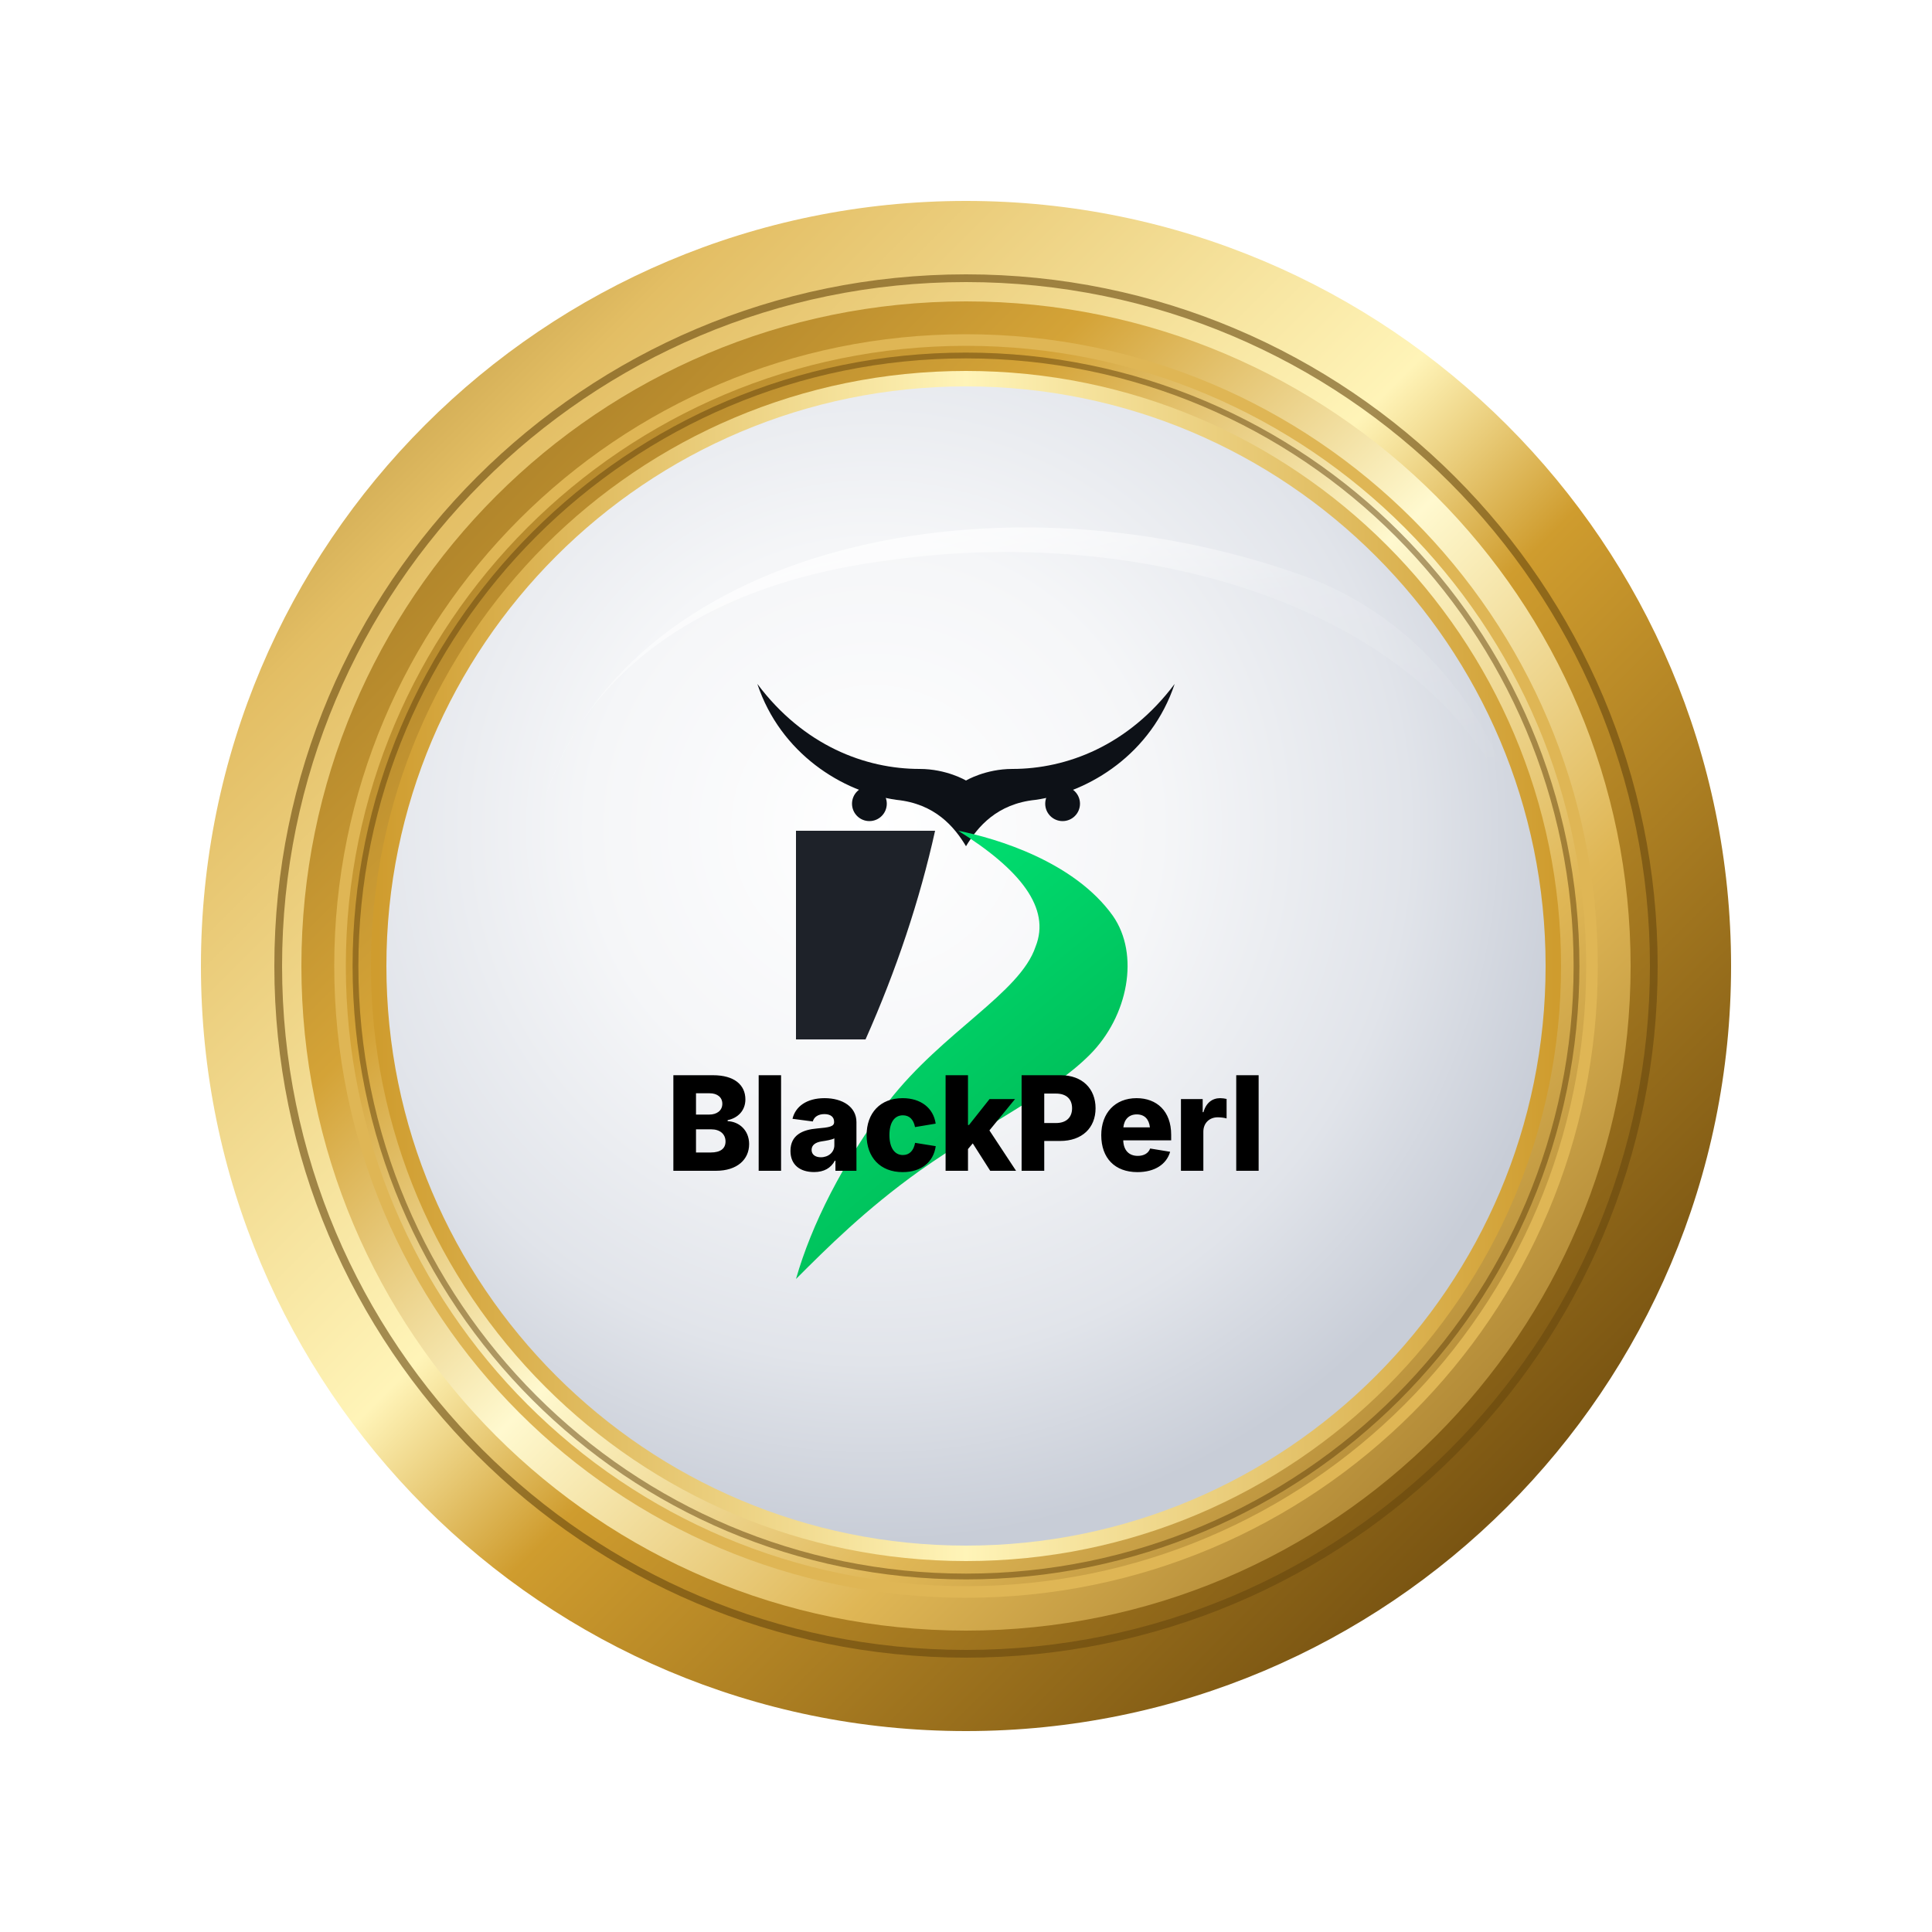
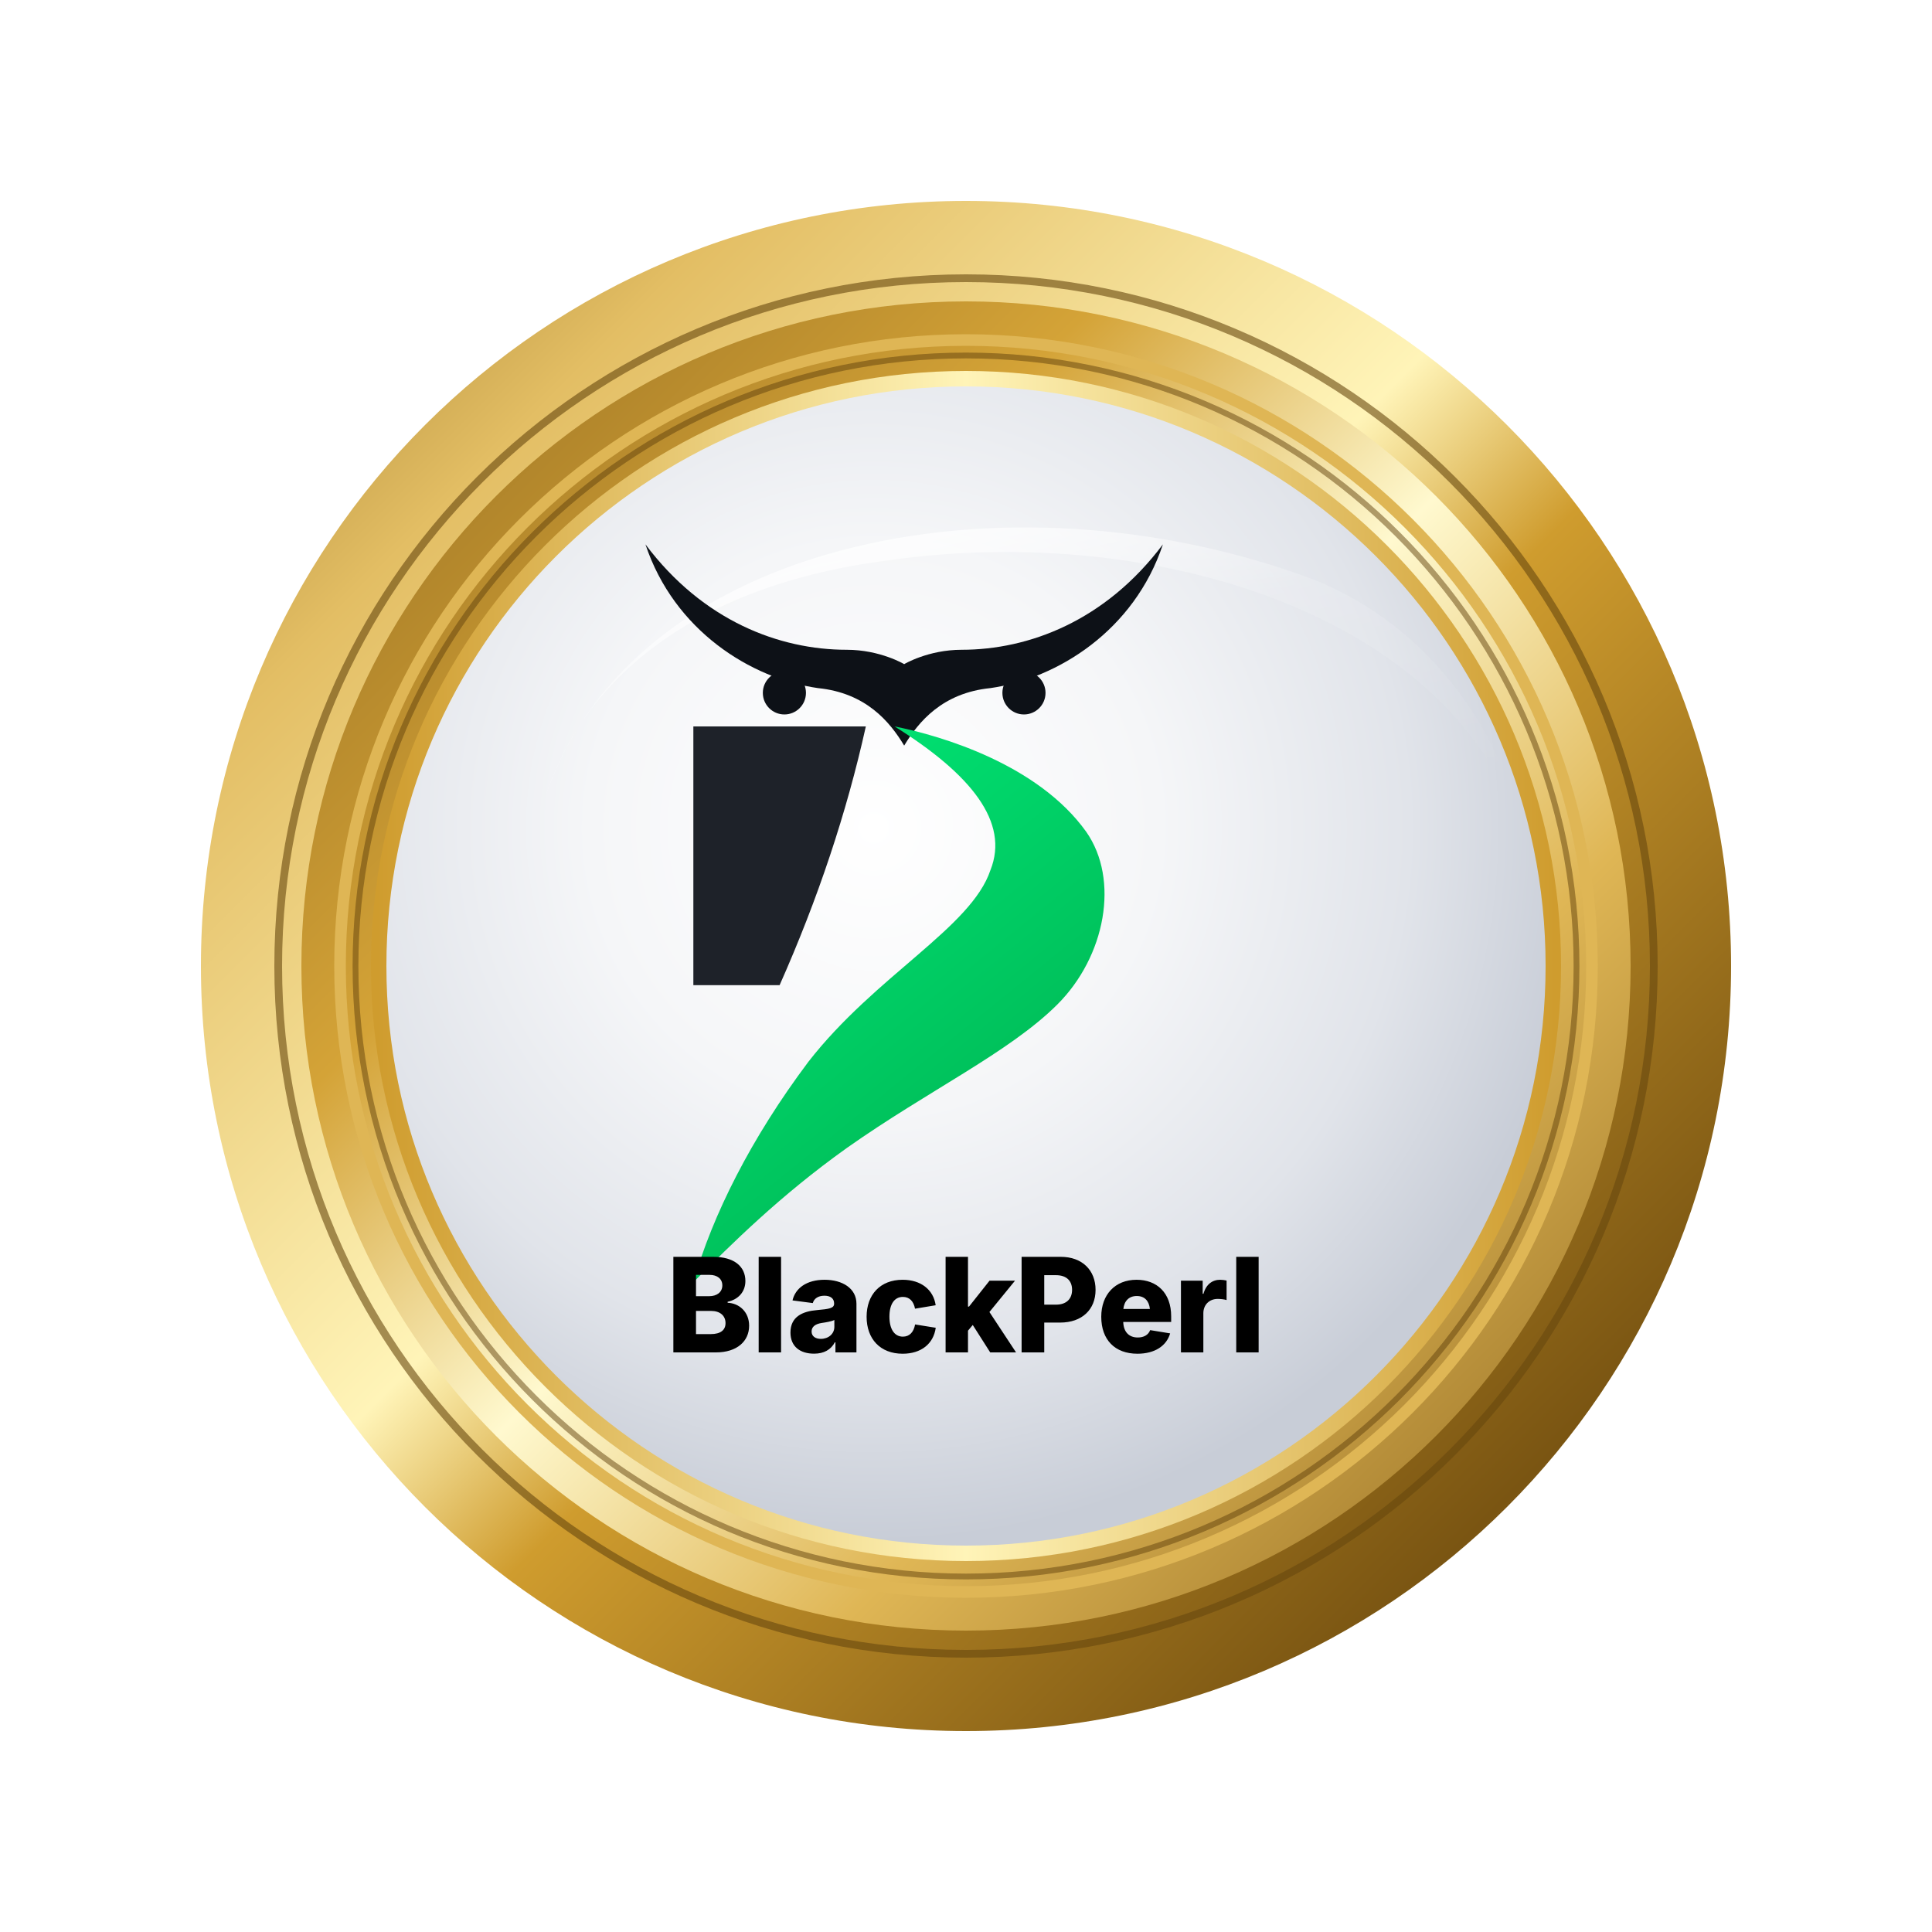
<svg xmlns="http://www.w3.org/2000/svg" viewBox="0 0 500 500" fill="none">
  <defs>
    <linearGradient id="goldRimGrad" x1="0%" y1="0%" x2="100%" y2="100%">
      <stop offset="0%" stop-color="#9a7424" />
      <stop offset="18%" stop-color="#e3be64" />
      <stop offset="45%" stop-color="#fff4b8" />
      <stop offset="55%" stop-color="#cf9c2e" />
      <stop offset="85%" stop-color="#7a5512" />
      <stop offset="100%" stop-color="#caa247" />
    </linearGradient>
    <linearGradient id="goldInnerRim" x1="100%" y1="100%" x2="0%" y2="0%">
      <stop offset="0%" stop-color="#8a631c" />
      <stop offset="30%" stop-color="#dfb655" />
      <stop offset="50%" stop-color="#fff9cf" />
      <stop offset="70%" stop-color="#d4a337" />
      <stop offset="100%" stop-color="#916a20" />
    </linearGradient>
    <radialGradient id="pearlDisc" cx="42%" cy="38%" r="62%">
      <stop offset="0%" stop-color="#ffffff" />
      <stop offset="40%" stop-color="#f5f6f8" />
      <stop offset="75%" stop-color="#e1e4ea" />
      <stop offset="100%" stop-color="#c8cdd7" />
    </radialGradient>
    <linearGradient id="glassReflection" x1="20%" y1="10%" x2="80%" y2="90%">
      <stop offset="0%" stop-color="#ffffff" stop-opacity="0.8" />
      <stop offset="40%" stop-color="#ffffff" stop-opacity="0.15" />
      <stop offset="100%" stop-color="#ffffff" stop-opacity="0" />
    </linearGradient>
    <linearGradient id="greenWingGrad" x1="20%" y1="0%" x2="80%" y2="100%">
      <stop offset="0%" stop-color="#00E676" />
      <stop offset="100%" stop-color="#00B04F" />
    </linearGradient>
    <linearGradient id="goldAccent" x1="0%" y1="0%" x2="100%" y2="0%">
      <stop offset="0%" stop-color="#cf9c2e" />
      <stop offset="50%" stop-color="#fff4b8" />
      <stop offset="100%" stop-color="#cf9c2e" />
    </linearGradient>
  </defs>
  <circle cx="250" cy="250" r="198" fill="url(#goldRimGrad)" />
  <circle cx="250" cy="250" r="178" fill="none" stroke="#68470e" stroke-width="2" opacity="0.6" />
  <circle cx="250" cy="250" r="172" fill="url(#goldInnerRim)" />
  <circle cx="250" cy="250" r="162" fill="none" stroke="#dfb655" stroke-width="3" />
  <circle cx="250" cy="250" r="158" fill="none" stroke="#61410b" stroke-width="1.5" opacity="0.5" />
  <circle cx="250" cy="250" r="154" fill="url(#goldAccent)" stroke="none" />
  <circle cx="250" cy="250" r="150" fill="url(#pearlDisc)" />
  <path d="M140 210 C160 140, 260 120, 340 150 C370 162, 390 190, 395 220 C380 160, 300 135, 230 145 C175 152, 148 180, 140 210 Z" fill="url(#glassReflection)" />
-   <g transform="translate(250, 215)">
+   <g transform="translate(234, 188) scale(1.24)">
    <path d="M -54 -38 C -48 -20, -32 -10, -18 -8 C -8 -7, -3 -1, 0 4 C 3 -1, 8 -7, 18 -8 C 32 -10, 48 -20, 54 -38 C 42 -22, 26 -16, 12 -16 C 5 -16, 0 -13, 0 -13 C 0 -13, -5 -16, -12 -16 C -26 -16, -42 -22, -54 -38 Z" fill="#0d1117" />
    <circle cx="-25" cy="-7" r="4.5" fill="#0d1117" />
    <circle cx="25" cy="-7" r="4.5" fill="#0d1117" />
    <path d="M -44 0 L -8 0 C -12 18, -18 36, -26 54 L -44 54 Z" fill="#1e2229" />
    <path d="M -2 0 C 8 2, 28 8, 38 22 C 45 32, 42 48, 32 58 C 22 68, 5 76, -12 88 C -26 98, -36 108, -44 116 C -40 102, -32 86, -20 70 C -6 52, 14 42, 18 30 C 22 20, 14 10, -2 0 Z" fill="url(#greenWingGrad)" />
-     <text x="0" y="88" text-anchor="middle" font-family="Inter, -apple-system, BlinkMacSystemFont, 'Segoe UI', Roboto, sans-serif" font-size="34" font-weight="800" fill="#000000" letter-spacing="-0.5px">BlackPerl</text>
  </g>
+   <text x="250" y="350" text-anchor="middle" font-family="Inter, -apple-system, BlinkMacSystemFont, 'Segoe UI', Roboto, sans-serif" font-size="34" font-weight="800" fill="#000000" letter-spacing="-0.5px">BlackPerl</text>
</svg>
